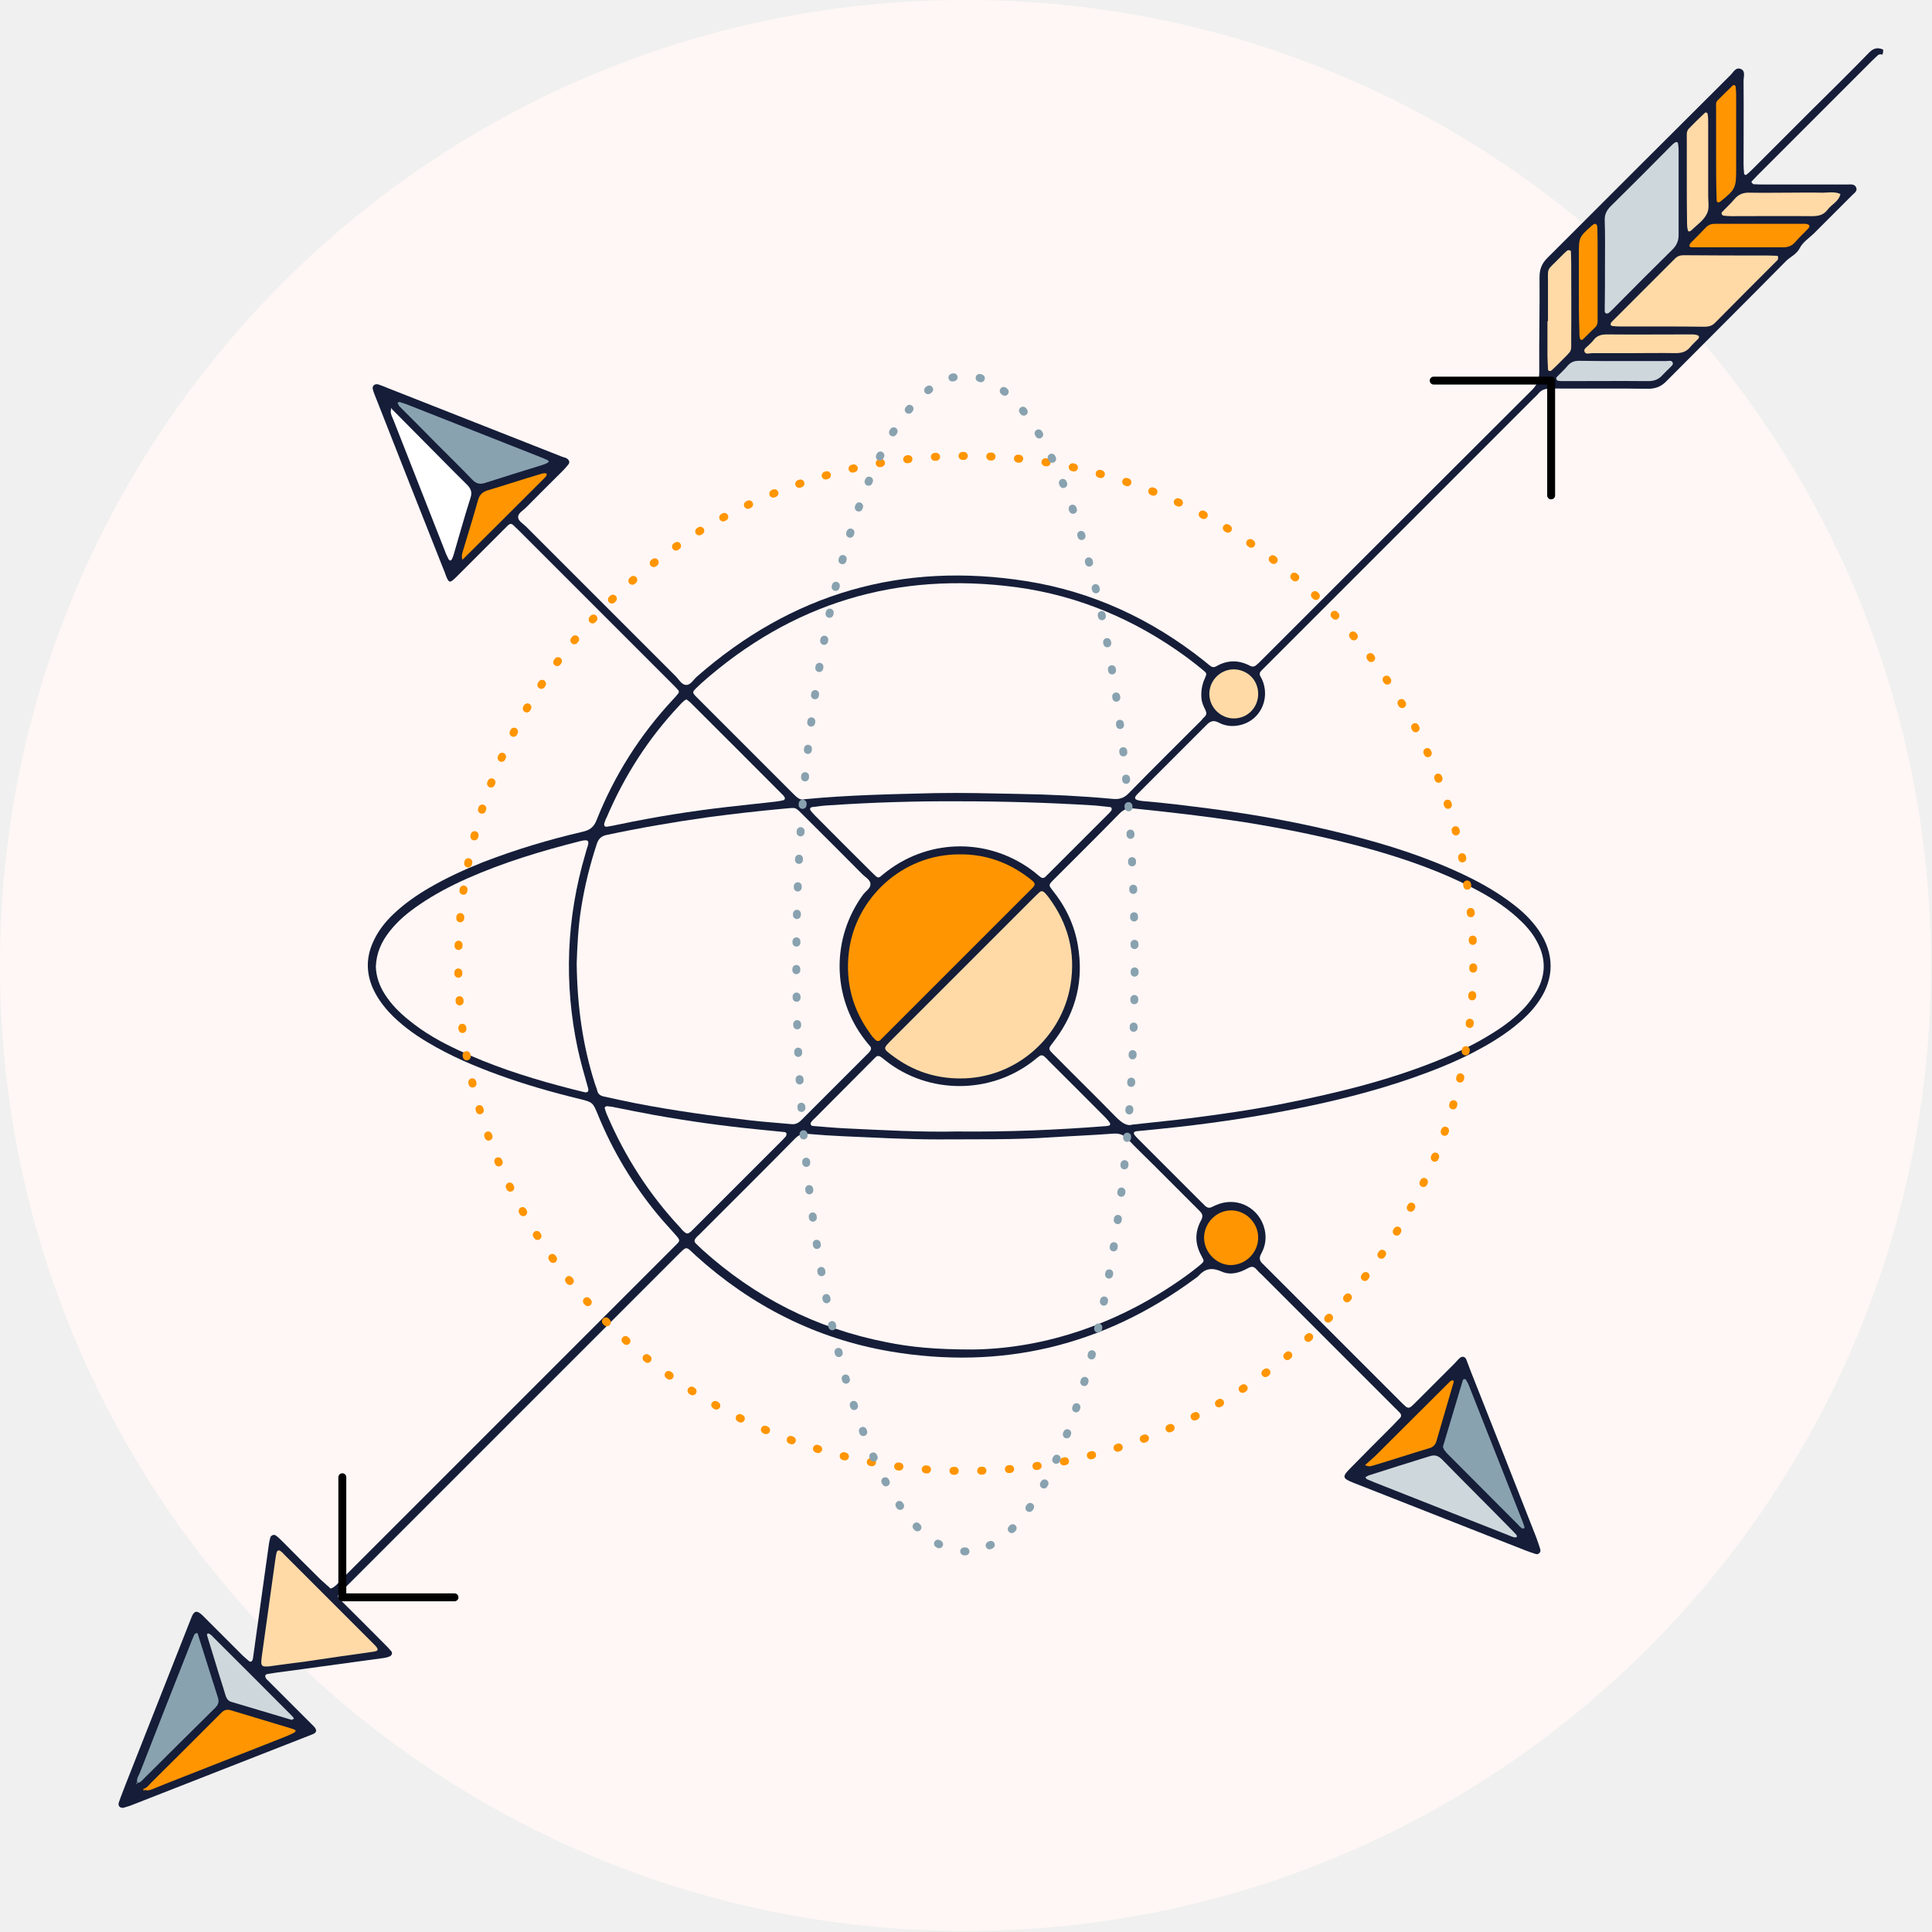
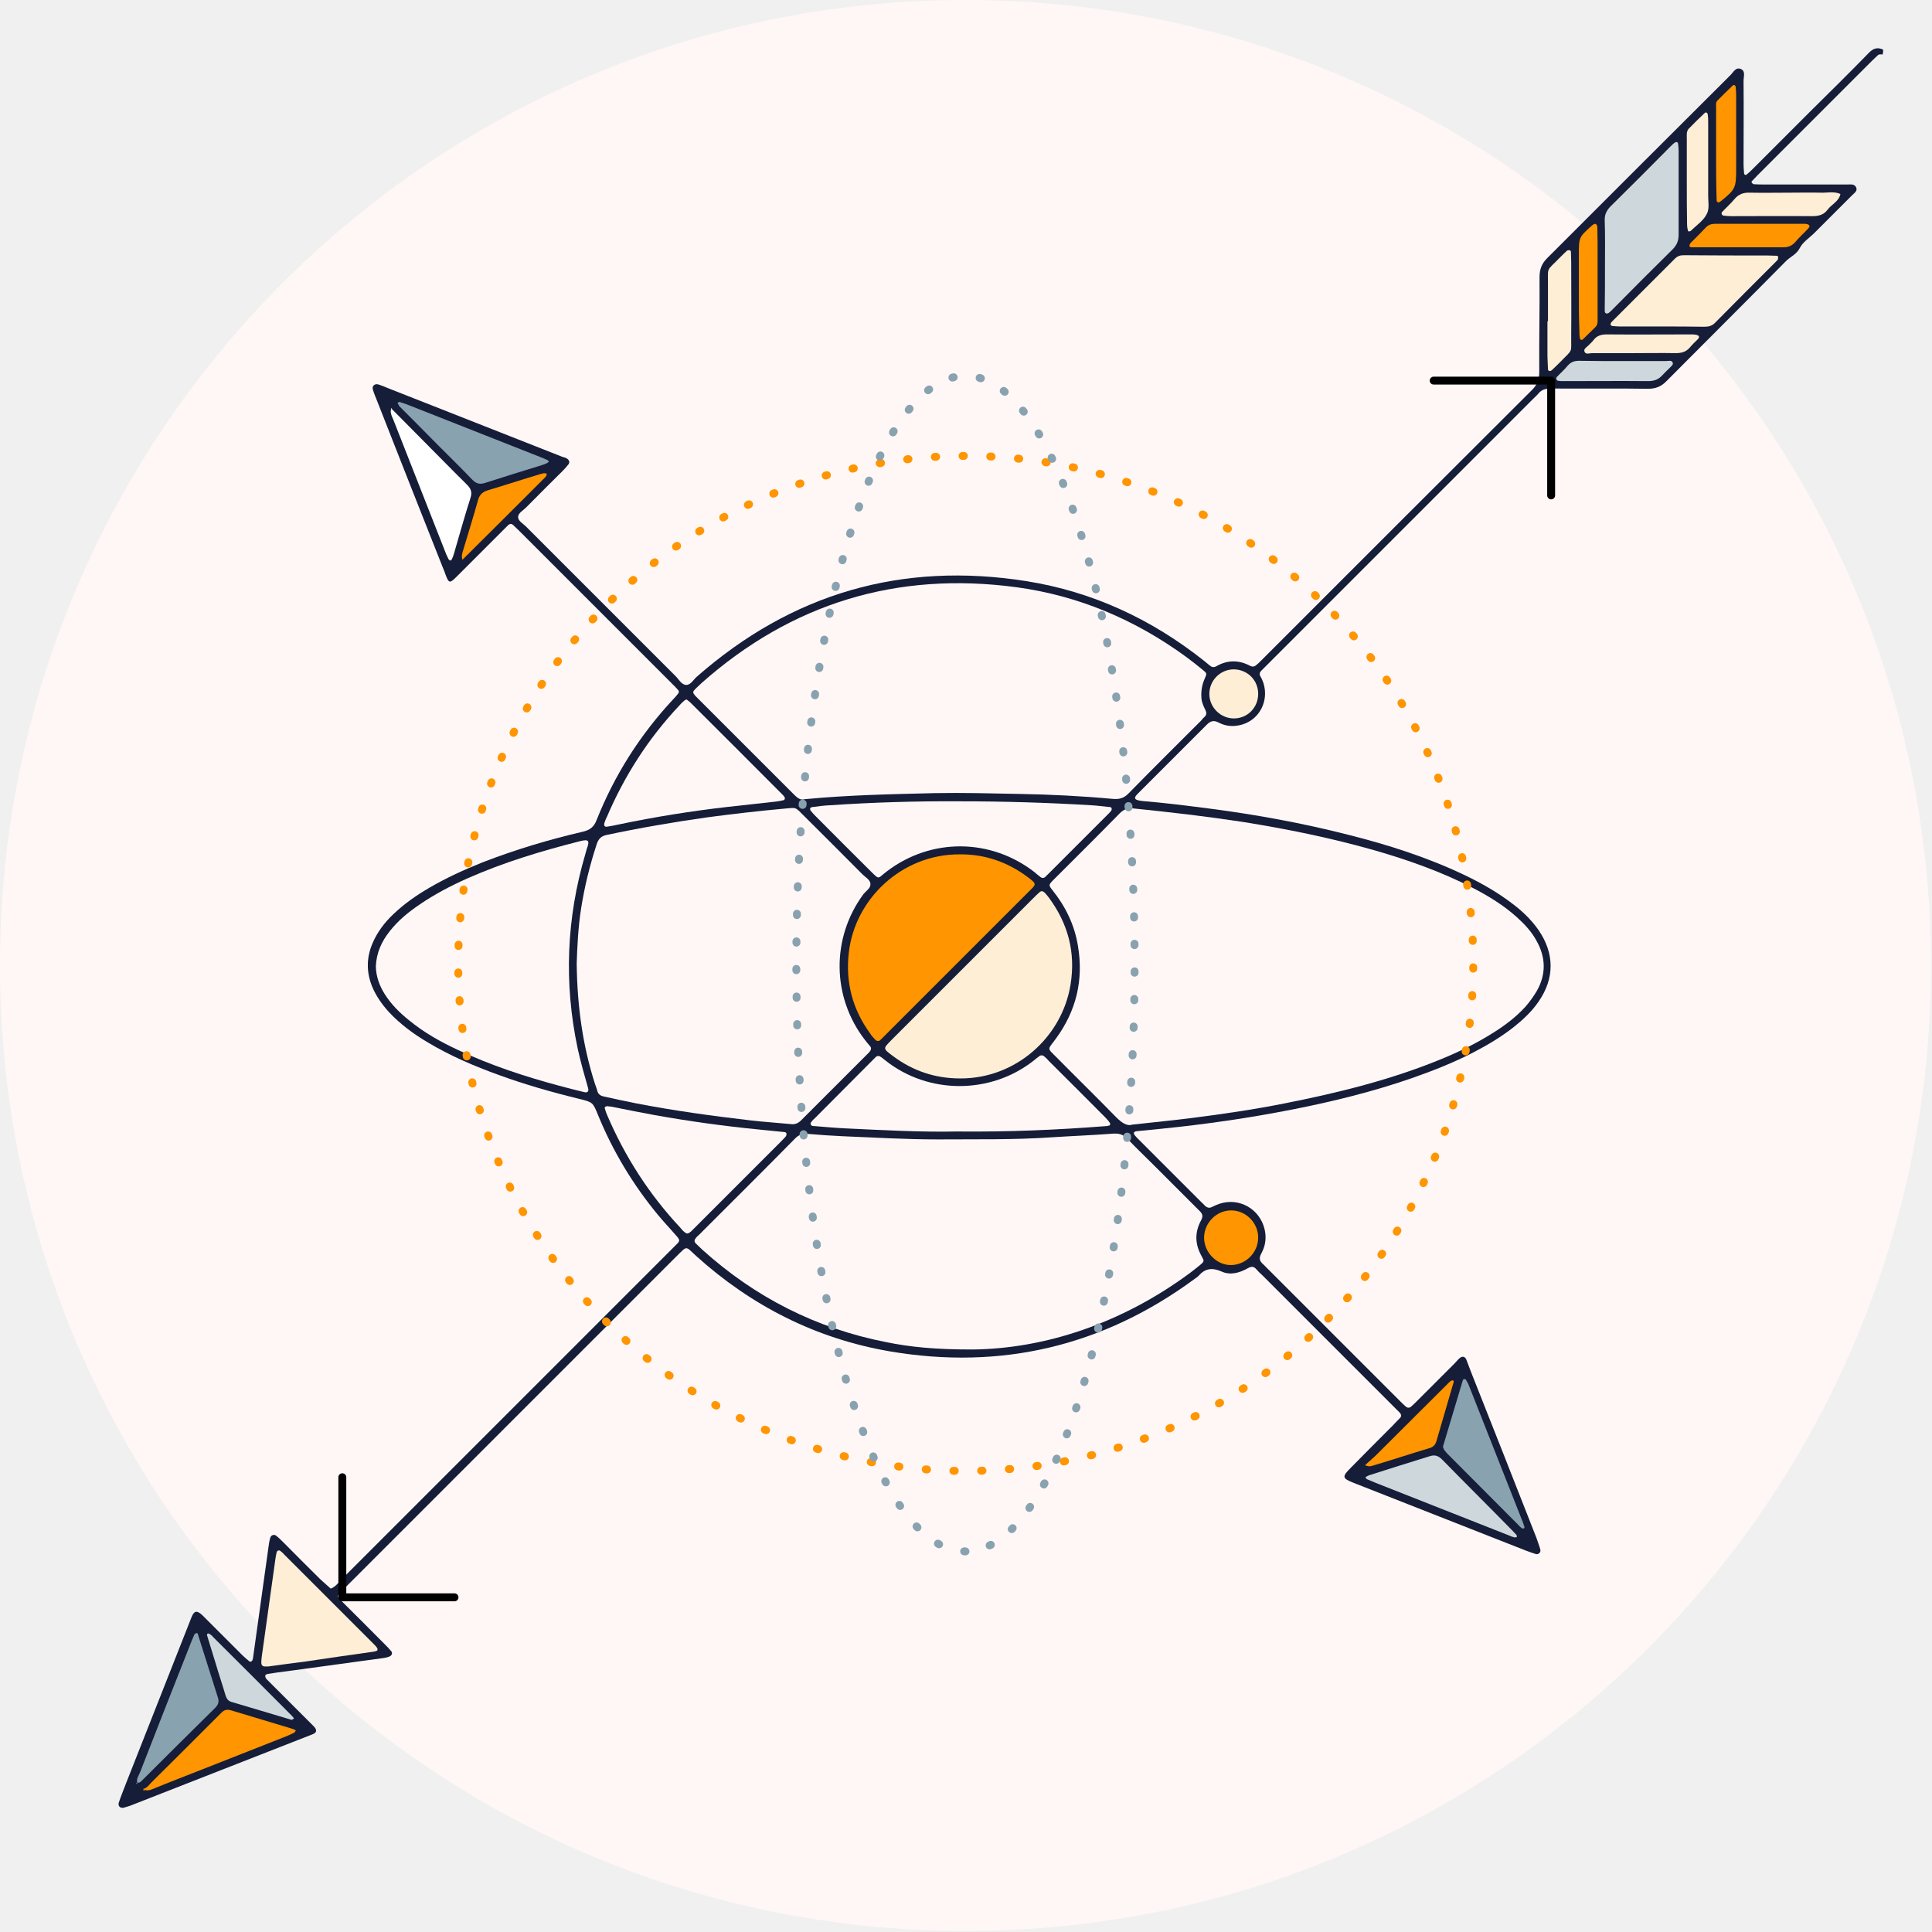
<svg xmlns="http://www.w3.org/2000/svg" width="732" height="732" viewBox="0 0 732 732" fill="none">
  <g clip-path="url(#clip0_1_45)">
    <path d="M365.8 731.6C163.774 731.6 0 567.826 0 365.8C0 163.774 163.774 0 365.8 0C567.826 0 731.6 163.774 731.6 365.8C731.6 567.826 567.826 731.6 365.8 731.6Z" fill="#FFF7F5" />
    <path d="M713.5 18.8C711.3 17.8 709.7 18.3 708 20.1C700.6 27.7 693.1 35.1 685.6 42.5C678.6 49.5 671.6 56.5 664.6 63.5C663.7 64.4 662.8 65.3 661.8 66.1C661.4 66.5 660.8 66.2 660.8 65.6C660.7 64.5 660.6 63.4 660.6 62.3C660.6 51.7 660.7 41.2 660.6 30.6C660.6 29.1 661.4 27 659.7 26.2C657.6 25.2 656.7 27.5 655.5 28.6C632.4 51.6 609.3 74.7 586.2 97.8C584.1 99.9 583.3 102.1 583.3 105C583.4 117 583.1 129 583.2 141C583.2 143.8 582.4 145.8 580.5 147.7C546.2 181.9 511.9 216.2 477.6 250.5C477.1 251 476.7 251.4 476.2 251.8C475.5 252.5 474.7 252.8 473.7 252.3C469.4 250 465.1 250 460.9 252.4C459.9 253 459.1 252.8 458.3 252.1C457.6 251.5 456.8 250.9 456.1 250.3C436.3 234.6 414 224.2 389 220.2C341.7 212.7 300 224.8 264 256.4C262.7 257.5 261.7 259.6 259.9 259.5C258.2 259.4 257.2 257.4 256 256.2C237.1 237.3 218.2 218.4 199.3 199.5C198.2 198.4 196.3 197.4 196.3 195.9C196.3 194.4 198.2 193.4 199.3 192.3C203.9 187.6 208.6 183 213.2 178.4C214 177.6 214.7 176.8 215.4 175.9C216 175.1 215.6 174.3 214.9 173.8C214.4 173.4 213.7 173.3 213.1 173.1C191.1 164.4 169.1 155.8 147.1 147.1C145.9 146.6 144.7 146.1 143.5 145.7C142 145.2 140.8 146.2 141.3 147.7C141.7 149.1 142.3 150.4 142.8 151.7C151 172.7 159.3 193.6 167.6 214.6C168 215.6 168.5 216.7 168.8 217.7C170.1 221.1 170.4 221.1 173.1 218.4C178.8 212.7 184.4 207.1 190.1 201.4C190.9 200.6 191.7 199.8 192.5 199C193.2 198.4 193.8 198.3 194.5 199C195.2 199.7 195.9 200.3 196.6 201C215.9 220.3 235.3 239.7 254.6 259C255.4 259.8 256.2 260.6 256.9 261.4C257.3 261.8 257.3 262.3 257 262.7C256.4 263.5 255.8 264.2 255.1 264.9C242.5 278.4 232.8 293.7 226 310.8C225 313.4 223.4 314.5 220.9 315.1C208 318.1 195.3 321.9 182.9 326.7C175.9 329.5 169.1 332.6 162.6 336.4C157.8 339.2 153.2 342.4 149.1 346.3C145.7 349.5 142.9 353.2 141.1 357.5C138.8 362.9 138.8 368.4 141 373.8C142.5 377.4 144.7 380.5 147.3 383.4C151.6 388 156.6 391.7 162 394.9C170.5 400 179.6 403.9 189 407.3C198.9 410.9 209 413.8 219.3 416.3C224.6 417.6 224.6 417.6 226.6 422.5C232.2 436.2 239.8 448.8 249.2 460.2C251.5 463 254.1 465.7 256.5 468.5C257.6 469.8 257.6 470.2 256.5 471.3C255.6 472.2 254.7 473.1 253.8 474C212.4 515.4 171 556.8 129.6 598.2C128.3 599.5 127.2 601.2 125.3 601.9C124 600.7 122.7 599.6 121.4 598.4C116.7 593.8 112.1 589.1 107.5 584.5C106.6 583.6 105.7 582.7 104.7 581.9C103.9 581.2 102.7 581.6 102.4 582.6C102.2 583.4 102 584.1 101.9 584.9C99.9 599 98 613.1 96 627.2C95.9 627.8 95.9 628.5 95.6 629.1C95.4 629.5 94.9 629.8 94.4 629.4C93.5 628.7 92.7 627.9 91.9 627.2C87.6 622.9 83.3 618.6 79 614.3C78.2 613.5 77.4 612.7 76.6 611.9C74.5 610 73.5 610.3 72.5 612.9C64.2 633.9 56 654.8 47.7 675.8C46.8 678.2 45.8 680.6 45 683C44.6 684.3 45.6 685.2 46.9 684.9C47.7 684.7 48.4 684.4 49.2 684.2C72.3 675.2 95.3 666.1 118.4 657.1C120 656.5 120.2 655.5 119 654.2C113.9 649.1 108.8 644 103.7 638.9C102.8 638 101.9 637.1 101 636.2C100.7 635.9 100.5 635.4 100.5 635C100.5 634.4 101.1 634.3 101.6 634.2C104 633.8 106.3 633.5 108.7 633.2C120.9 631.5 133.1 629.9 145.3 628.2C146.1 628.1 146.9 627.9 147.6 627.6C148.4 627.3 148.8 626.3 148.3 625.7C147.5 624.7 146.6 623.8 145.7 622.9C140.2 617.3 134.6 611.8 129.1 606.3C127.7 604.9 127.7 604.7 129.1 603.2C129.9 602.4 130.7 601.6 131.5 600.8C173 559.3 214.5 517.8 256 476.3C256.1 476.2 256.2 476.1 256.3 476C260.6 471.8 259.6 472.1 263.7 475.8C284.7 494.8 309.2 507.2 337.1 512C379.4 519.2 418.1 510 452.7 484.5C453.2 484.1 453.8 483.8 454.2 483.3C456.6 480.6 459.2 480.2 462.7 481.7C466.1 483.3 469.6 482.3 472.8 480.5C474.2 479.7 475.1 479.8 476.1 481C476.7 481.7 477.4 482.4 478.1 483C494.6 499.5 511.1 516 527.6 532.5C528.5 533.4 529.4 534.3 530.3 535.2C530.9 535.8 531.1 536.6 530.4 537.3C529.5 538.2 528.6 539.1 527.7 540.1C522.4 545.4 517.1 550.7 511.8 556.1C508.4 559.5 508.5 560.1 512.8 561.8C534.5 570.3 556.2 578.9 577.9 587.4C579.2 587.9 580.6 588.4 581.9 588.8C582.9 589.1 583.9 588.1 583.6 587.1C583.2 585.6 582.6 584.1 582.1 582.6C573.9 561.6 565.6 540.7 557.3 519.7C556.7 518.2 556.2 516.7 555.6 515.2C555.1 513.9 554 513.7 553 514.6C552.3 515.2 551.7 516 551 516.7C546.4 521.3 541.7 526 537.1 530.6C536.3 531.4 535.5 532.2 534.7 532.9C534 533.5 533.3 533.5 532.6 532.9C531.9 532.3 531.2 531.6 530.5 530.9C513.5 513.9 496.6 497 479.6 480C479.3 479.7 478.9 479.3 478.6 479C477.2 477.8 476.9 476.7 477.9 474.9C479.5 472 479.9 468.9 479.1 465.6C477.2 458 469.5 453.6 462 456.1C461.1 456.4 460.2 456.8 459.4 457.2C458.2 457.9 457.3 457.6 456.4 456.7C456.1 456.3 455.7 456 455.4 455.7C447.4 447.7 439.3 439.6 431.3 431.6C430.8 431.1 430.4 430.7 430 430.2C429.8 430 429.6 429.6 429.6 429.4C429.6 428.8 430.1 428.7 430.6 428.6C433.6 428.3 436.6 428 439.7 427.7C456.6 426 473.3 423.6 490 420.3C505.2 417.3 520.2 413.6 534.9 408.5C542.9 405.7 550.8 402.6 558.3 398.7C563.7 395.9 568.9 392.8 573.7 389C577.2 386.2 580.5 383.1 583 379.4C589 370.7 589 361.3 583 352.5C580.3 348.6 577 345.4 573.3 342.6C567.6 338.2 561.3 334.6 554.8 331.5C540.7 324.8 526 320.1 510.9 316.3C493.7 311.9 476.2 308.7 458.6 306.4C450 305.3 441.5 304.2 432.9 303.5C432.1 303.4 431.3 303.3 430.6 303C430.1 302.8 429.9 302.3 430.2 301.8C430.5 301.3 431 300.8 431.4 300.4C440 291.8 448.6 283.2 457.2 274.6C458.7 273.1 459.9 272.8 461.8 273.8C464.6 275.3 467.7 275.4 470.7 274.5C477.3 272.5 480.8 265.5 478.7 258.8C478.4 257.9 478 257 477.5 256.2C477.1 255.3 477.3 254.7 477.9 254.1C478.7 253.3 479.5 252.5 480.3 251.7C513.9 218.1 547.5 184.5 581.1 150.9C581.7 150.3 582.3 149.8 582.8 149.2C584.1 147.5 585.8 147.2 587.9 147.2C600.1 147.3 612.2 147.1 624.4 147.3C627.4 147.3 629.5 146.4 631.5 144.3C646.5 129.2 661.6 114.2 676.5 99.1C678.2 97.3 680.6 96.5 681.9 94C683 91.8 685.3 90.3 687.2 88.5C692.1 83.6 696.9 78.8 701.8 73.9C702.6 73.1 703.8 72.4 703.3 71.1C702.7 69.6 701.2 69.9 700 69.9C689.6 69.9 679.2 69.9 668.8 69.9C667.4 69.9 665.9 69.9 664.5 69.8C664.2 69.8 664 69.5 663.8 69.3C663.5 69 663.6 68.7 663.9 68.5C664.6 67.8 665.2 67.1 665.9 66.4C680.4 51.9 694.9 37.4 709.3 23C710 22.3 710.7 21.7 711.4 21C711.9 20.5 712.6 20.5 713.2 20.7C713.5 20.1 713.5 19.5 713.5 18.8Z" fill="#151D38" />
    <path d="M175.2 212.1L175 211.9L175.3 212.2C174.8 211.3 175 210.3 175.2 209.4C177.2 202.7 179.3 196 181.2 189.2C181.8 187.3 182.9 186.4 184.7 185.8C191.4 183.8 198.1 181.6 204.8 179.6C205.3 179.5 205.7 179.3 206.2 179.3C206.5 179.3 206.9 179.3 207.1 179.5C207.2 179.6 207.1 180.1 207 180.3C206.6 180.8 206.2 181.3 205.7 181.7C195.6 191.8 185.4 202 175.2 212.1Z" fill="#FF9500" />
    <path d="M517.2 555C517.3 555.4 517.4 555.4 517.4 555.1C517.3 555.1 517.2 555.2 517.1 555.2C518.4 554 519.7 552.9 521 551.7C530.4 542.3 539.8 533 549.2 523.6C549.5 523.3 550.1 522.9 550.4 523C551 523.1 550.8 523.7 550.6 524.2C548.5 531.4 546.4 538.6 544.3 545.8C543.9 547.3 543.1 548.3 541.5 548.7C534.5 550.8 527.5 553.1 520.5 555.2C519.3 555.6 518.2 555.8 517.2 555Z" fill="#FF9500" />
    <path d="M52 675.4C52 675.5 52 675.7 52 675.8C52 675.9 51.7 675.9 51.7 675.9C51.6 675.6 51.7 675.4 52 675.4C51.6 673.9 52.6 672.7 53.1 671.4C59.5 654.9 66 638.5 72.5 622C72.9 621.1 73.2 620.2 73.6 619.4C73.7 619.1 74 618.9 74.3 618.8C75 618.6 75 619.2 75.1 619.6C77.6 627.5 80.1 635.4 82.6 643.3C83.1 644.9 82.6 646 81.5 647.1C72.3 656.2 63.1 665.3 54 674.4C53.5 674.9 53 675.6 52 675.4Z" fill="#89A2B0" />
    <path d="M54.2 677.8C54.2 678.1 55.1 678 54.5 678.6C54.4 678.3 54.3 678.1 54.2 677.8C55.7 677.5 56.5 676.2 57.5 675.2C65.5 667.3 73.4 659.4 81.3 651.5C82.2 650.6 83.1 649.7 84 648.8C85 647.8 86.1 647.6 87.5 648C95.1 650.3 102.8 652.6 110.4 654.9C110.9 655 111.3 655.2 111.7 655.4C111.8 655.5 112 655.6 112.1 655.6C111.9 655.9 111.8 656.2 111.6 656.4C110.5 657 109.3 657.5 108.1 658C97.3 662.3 86.4 666.5 75.6 670.8C69.8 673.1 64 675.3 58.2 677.7C56.9 678.2 55.6 678.8 54.2 677.8Z" fill="#FF9500" />
    <path d="M148.1 154.6C151.7 158.2 155.3 161.9 158.9 165.5C164.9 171.5 170.8 177.6 176.8 183.5C178.3 185 179 186.3 178.3 188.5C176 195.7 174 202.9 171.9 210.1C171.7 210.7 171.5 211.3 171.2 211.9C171.1 212.1 170.7 212.4 170.6 212.4C170.3 212.3 170.1 212 169.9 211.8C169.6 211.2 169.4 210.6 169.1 210.1C166.5 203.4 163.8 196.7 161.2 190C157.2 179.7 153.1 169.5 149.1 159.2C148.5 157.7 147.6 156.3 148.3 154.6C148.2 154.6 148.1 154.7 148 154.7C148.1 154.7 148.2 154.8 148.2 154.7C148.6 154.4 148.4 155.2 148.1 154.6Z" fill="white" />
    <path d="M429 426.1C426.9 426.8 424.9 425.3 422.8 423.2C415.4 415.6 407.9 408.3 400.5 400.8C396.5 396.8 396.9 397.9 400 393.6C407.8 383 410.6 371.3 408.4 358.3C407.1 350.4 403.7 343.4 398.7 337.2C397.3 335.4 397.3 335.3 398.9 333.6C407.4 325.1 415.9 316.7 424.3 308.1C425.8 306.6 427.3 306.1 429.4 306.3C443.2 307.7 457 309.3 470.8 311.4C487.7 314.1 504.4 317.5 520.9 322.2C533.7 325.9 546.1 330.3 558 336.4C564 339.5 569.7 343 574.7 347.5C577.7 350.2 580.4 353.1 582.3 356.7C585.7 362.9 585.8 369.2 582.3 375.4C581 377.6 579.5 379.7 577.8 381.6C574.3 385.4 570.2 388.5 565.9 391.2C559.9 395 553.7 398.1 547.2 400.8C527.6 409 507.2 414 486.5 418.1C474.9 420.4 463.2 422.1 451.5 423.6C444.3 424.5 437.1 425.2 429 426.1Z" fill="#FFF7F5" />
    <path d="M304.9 302.8C303.1 303.4 301.8 302 300.4 300.6C291.6 291.8 282.8 283 273.9 274.1C270.5 270.7 267.1 267.3 263.7 263.9C262.3 262.4 262.3 262.2 263.7 260.8C264.4 260.1 265.1 259.5 265.8 258.8C300 228.5 339.9 216.4 385.2 222.5C408.7 225.7 430.1 234.8 449.3 248.8C451.5 250.4 453.6 252.1 455.7 253.8C457.3 255.1 457.3 255.2 456.5 257C455.4 259.4 455 261.9 455.2 264.5C455.3 266.1 456 267.6 456.7 269C457.2 270 457.2 270.8 456.4 271.6C455.9 272 455.5 272.5 455.1 273C445.9 282.2 436.7 291.3 427.7 300.5C426 302.3 424.3 302.9 421.8 302.7C409.9 301.6 397.9 301 385.9 300.8C375.3 300.6 364.8 300.3 354.2 300.5C337.9 300.9 321.6 301.2 304.9 302.8Z" fill="#FFF7F5" />
    <path d="M368.5 511.3C354.4 511.3 345 510.4 335.7 508.5C309.2 503.3 286 491.5 266 473.4C265.2 472.6 264.4 471.9 263.6 471.1C262.9 470.4 263.1 469.7 263.7 469C264 468.6 264.3 468.3 264.7 468C276.9 455.8 289.2 443.6 301.3 431.3C302.7 429.9 304.1 429.5 306 429.6C310.5 430 314.9 430.3 319.4 430.5C331.4 431 343.4 431.7 355.3 431.7C369.7 431.6 384.1 431.9 398.5 430.9C406.3 430.4 414.1 430.1 422 429.5C424.1 429.4 425.6 429.9 427.1 431.4C430.4 434.9 433.9 438.2 437.3 441.6C443.1 447.4 448.8 453.1 454.6 458.9C455.6 459.9 455.9 460.8 455.1 462.3C452.6 466.9 452.7 471.4 455.3 476C456.3 477.8 456.3 477.9 454.8 479.2C453.4 480.3 452.1 481.4 450.6 482.5C424.8 501.5 395.8 511 368.5 511.3Z" fill="#FFF7F5" />
    <path d="M218.5 365C218.7 359.2 219 351.6 220.2 344C221.5 335.8 223.5 327.7 226.1 319.8C226.7 318 227.6 316.9 229.6 316.4C242.3 313.7 255 311.5 267.8 309.7C277.5 308.4 287.1 307.3 296.9 306.4C302 306 301 305.5 304.8 309.3C312.2 316.6 319.5 324 326.8 331.3C327.9 332.4 329.7 333.3 329.8 334.9C329.9 336.5 328.2 337.5 327.2 338.7C314.9 355.3 315.1 377.7 327.7 394C328.3 394.8 328.9 395.5 329.5 396.2C330.4 397.1 330 397.9 329.3 398.7C320.7 407.3 312.1 415.9 303.5 424.5C302.4 425.6 301.2 426.1 299.7 425.9C294.6 425.4 289.5 425.1 284.4 424.5C269.8 422.8 255.2 420.8 240.8 418C236.7 417.2 232.7 416.3 228.6 415.4C227.4 415.1 226.6 414.5 226.3 413.3C226.1 412.4 225.7 411.5 225.4 410.6C220.9 396.5 218.7 381.8 218.5 365Z" fill="#FFF7F5" />
    <path d="M142.4 366.2C142.6 361 144.6 356.7 147.6 352.9C150.8 348.8 154.7 345.6 159 342.7C164.7 338.8 170.8 335.6 177.1 332.8C190.9 326.7 205.2 322.4 219.8 318.7C223.3 317.8 223.4 318.7 222.3 321.7C222.1 322.3 222 322.9 221.8 323.5C214.6 347.9 213.6 372.5 218.9 397.4C220 402.4 221.4 407.3 222.8 412.2C223.2 413.5 222.6 414.1 221.4 413.8C218.1 413 214.9 412.2 211.6 411.3C198.6 407.8 185.9 403.6 173.7 397.9C167 394.8 160.6 391.2 154.9 386.5C151.4 383.7 148.2 380.5 145.8 376.7C143.8 373.6 142.5 370 142.4 366.2Z" fill="#FFF7F5" />
    <path d="M363.6 323.7C373 323.6 381.5 326.5 389.1 332.1C393.1 335.1 392.7 334.9 389.6 338C371.5 356.1 353.4 374.2 335.3 392.3C334.7 392.9 334.2 393.4 333.6 394C332.9 394.7 332.1 394.5 331.5 393.8C330.8 393.1 330.2 392.4 329.7 391.6C323 382.4 320.3 372.2 321.6 360.9C323.9 340.6 341.7 323.6 363.6 323.7Z" fill="#FF9500" />
-     <path d="M363.8 408.6C354.4 408.6 345.9 405.8 338.3 400.1C334.4 397.2 334.6 397.3 337.7 394.1C355.7 376.1 373.7 358.1 391.7 340.1C392.4 339.4 393.1 338.7 393.8 338.1C394.5 337.4 395.2 337.6 395.9 338.3C396.4 338.9 397 339.5 397.4 340.1C404.7 350 407.6 360.9 405.6 373.1C402.4 392.9 384.9 408.7 363.8 408.6Z" fill="#FFDAA7" />
+     <path d="M363.8 408.6C354.4 408.6 345.9 405.8 338.3 400.1C334.4 397.2 334.6 397.3 337.7 394.1C355.7 376.1 373.7 358.1 391.7 340.1C392.4 339.4 393.1 338.7 393.8 338.1C394.5 337.4 395.2 337.6 395.9 338.3C396.4 338.9 397 339.5 397.4 340.1C404.7 350 407.6 360.9 405.6 373.1C402.4 392.9 384.9 408.7 363.8 408.6Z" fill="#FFEED6" />
    <path d="M363.6 303.6C380.2 303.6 396.9 304.1 413.5 305.1C415.6 305.2 417.6 305.5 419.7 305.7C420.3 305.8 421.1 305.6 421.2 306.4C421.3 307.1 420.7 307.5 420.3 308C420.2 308.1 420.1 308.2 420 308.3C412.3 316 404.6 323.7 396.9 331.4C396.7 331.6 396.4 331.8 396.2 332.1C395.5 332.8 394.8 332.8 394.1 332.2C393.3 331.6 392.6 331 391.9 330.4C375.4 317.6 352.9 317.4 336.2 330C335.3 330.7 334.4 331.4 333.6 332.1C333 332.6 332.4 332.5 331.9 332C331.3 331.5 330.7 330.9 330.2 330.4C323.1 323.3 315.9 316.2 308.8 309C308.2 308.4 307.7 307.8 307.2 307.2C306.7 306.6 306.9 305.9 307.7 305.8C309.9 305.5 312.1 305.2 314.4 305.1C330.6 304 347.1 303.5 363.6 303.6Z" fill="#FFF7F5" />
    <path d="M362.5 428.7C349.3 429 334.6 428.2 319.9 427.5C315.9 427.3 311.9 426.9 307.9 426.6C307.2 426.5 306.9 425.7 307.3 425.2C307.7 424.7 308.1 424.2 308.6 423.8C315.9 416.4 323.3 409.1 330.6 401.7C330.9 401.4 331.3 401 331.6 400.7C332.4 399.8 333.2 400 334.1 400.7C334.6 401.1 335.1 401.5 335.6 401.9C351.7 414.6 375.2 414.8 391.7 401.8C392.3 401.3 392.9 400.8 393.6 400.3C394.3 399.7 395 399.7 395.7 400.3C396.3 400.8 396.9 401.4 397.4 402C404.5 409.1 411.7 416.2 418.8 423.4C419.5 424.1 420.1 424.8 420.6 425.6C420.7 425.8 420.5 426.4 420.4 426.4C419.8 426.6 419.2 426.7 418.5 426.7C400.4 428.1 382.2 428.9 362.5 428.7Z" fill="#FFF7F5" />
    <path d="M229.9 419.1C230.4 419.2 231 419.2 231.7 419.3C237.2 420.4 242.6 421.5 248.1 422.5C261 424.8 273.9 426.6 287 427.9C290.3 428.2 293.7 428.6 297 428.9C297.5 428.9 298 429.1 298 429.7C298 430 297.9 430.3 297.7 430.6C297.3 431.1 296.8 431.5 296.4 432C285.2 443.2 274 454.4 262.9 465.5C262.6 465.8 262.2 466.2 261.9 466.5C260.6 467.6 260.2 467.6 259.1 466.6C258.6 466.2 258.2 465.7 257.8 465.2C246 452.6 236.8 438.3 230 422.4C229.7 421.7 229.4 420.9 229.2 420.1C228.9 419.6 229.3 419.3 229.9 419.1Z" fill="#FFF7F5" />
    <path d="M260.1 265C260.6 265.4 261.1 265.7 261.5 266.1C273.3 277.8 285 289.6 296.7 301.3C296.9 301.5 297.1 301.8 297.3 302.1C297.5 302.6 297.3 303.1 296.8 303.2C295.9 303.4 294.9 303.6 294 303.7C288 304.4 281.9 305 275.9 305.7C261.9 307.3 248.1 309.5 234.3 312.4C232.9 312.7 231.5 313 230.1 313.2C229.1 313.4 228.7 312.8 229 311.8C229.3 311 229.5 310.3 229.9 309.6C236.6 293.9 245.7 279.7 257.4 267.3C257.9 266.7 258.5 266.1 259.1 265.6C259.4 265.3 259.7 265.2 260.1 265Z" fill="#FFF7F5" />
    <path d="M608.1 100.4C608.1 94.8 608.2 89.2 608 83.6C607.9 81.3 608.7 79.7 610.3 78.1C617.9 70.6 625.5 63 633 55.4C633.6 54.8 634.1 54.3 634.8 53.9C635.2 53.7 635.7 53.8 635.8 54.5C635.9 55.3 636 56.1 636 56.9C636 67.6 636 78.3 636 89C636 91.2 635.3 92.9 633.7 94.5C626.1 102 618.5 109.6 611 117.2C610.5 117.7 610.1 118.1 609.6 118.5C609.4 118.7 609 118.8 608.7 118.8C608.1 118.7 608 118.2 608 117.7C608.1 111.9 608.1 106.2 608.1 100.4Z" fill="#CED8DC" />
-     <path d="M629.5 123.7C624.2 123.7 619 123.7 613.7 123.7C612.7 123.7 611.8 123.6 610.8 123.5C610.3 123.4 610.1 123 610.3 122.5C610.4 122.2 610.6 122 610.9 121.7C618.8 113.8 626.7 105.9 634.6 98C635.6 97 636.6 96.7 638 96.7C648.5 96.8 659.1 96.8 669.6 96.8C670.7 96.8 671.8 96.9 673 96.9C673.4 96.9 673.7 97 673.7 97.4C673.7 97.7 673.7 98 673.6 98.3C673.5 98.6 673.2 98.8 673 99C665.2 106.8 657.4 114.6 649.7 122.4C648.6 123.5 647.3 123.8 645.8 123.8C640.4 123.7 634.9 123.7 629.5 123.7Z" fill="#FFDAA7" />
-     <path d="M101.6 631.4C101.3 631.4 100.9 631.4 100.4 631.4C99.4 631.4 99 630.8 99 629.9C99 629.1 99.1 628.3 99.2 627.5C100.9 615.3 102.6 603.2 104.3 591C104.4 590.1 104.6 589.1 104.8 588.2C105 587.5 105.6 587.2 106.2 587.6C106.7 588 107.2 588.4 107.6 588.9C119 600.3 130.4 611.7 141.8 623.1C142.2 623.5 142.7 624 143 624.6C143.1 624.8 143 625.3 142.9 625.4C142.5 625.6 142 625.7 141.5 625.8C133 627 124.4 628.2 115.9 629.5C111.3 630.1 106.6 630.7 101.6 631.4Z" fill="#FFDAA7" />
+     <path d="M629.5 123.7C624.2 123.7 619 123.7 613.7 123.7C612.7 123.7 611.8 123.6 610.8 123.5C610.3 123.4 610.1 123 610.3 122.5C610.4 122.2 610.6 122 610.9 121.7C618.8 113.8 626.7 105.9 634.6 98C635.6 97 636.6 96.7 638 96.7C648.5 96.8 659.1 96.8 669.6 96.8C670.7 96.8 671.8 96.9 673 96.9C673.4 96.9 673.7 97 673.7 97.4C673.7 97.7 673.7 98 673.6 98.3C673.5 98.6 673.2 98.8 673 99C665.2 106.8 657.4 114.6 649.7 122.4C648.6 123.5 647.3 123.8 645.8 123.8C640.4 123.7 634.9 123.7 629.5 123.7Z" fill="#FFEED6" />
+     <path d="M101.6 631.4C101.3 631.4 100.9 631.4 100.4 631.4C99.4 631.4 99 630.8 99 629.9C99 629.1 99.1 628.3 99.2 627.5C100.9 615.3 102.6 603.2 104.3 591C104.4 590.1 104.6 589.1 104.8 588.2C105 587.5 105.6 587.2 106.2 587.6C106.7 588 107.2 588.4 107.6 588.9C119 600.3 130.4 611.7 141.8 623.1C142.2 623.5 142.7 624 143 624.6C143.1 624.8 143 625.3 142.9 625.4C142.5 625.6 142 625.7 141.5 625.8C133 627 124.4 628.2 115.9 629.5C111.3 630.1 106.6 630.7 101.6 631.4Z" fill="#FFEED6" />
    <path d="M150.6 152.7C150.9 152.5 151.2 152.2 151.4 152.3C152.3 152.6 153.2 152.9 154.1 153.2C171 159.9 187.9 166.5 204.8 173.2C205.7 173.6 206.6 173.9 207.4 174.3C207.6 174.4 207.8 174.7 208 174.9C207.8 175.1 207.5 175.3 207.2 175.5C206.6 175.8 206 176 205.4 176.2C198.3 178.4 191.1 180.6 184 182.9C182 183.6 180.5 183.4 178.9 181.7C174.5 177.1 169.9 172.6 165.4 168.1C160.7 163.3 156 158.6 151.2 153.8C151.1 153.5 150.9 153.1 150.6 152.7Z" fill="#89A2B0" />
    <path d="M517.3 559.7C517.7 559.5 518.1 559.2 518.6 559C526.3 556.5 534.1 554.1 541.8 551.7C543.7 551.1 545 551.6 546.4 553C555.3 562.1 564.4 571.1 573.3 580.2C573.7 580.7 574.2 581.1 574.6 581.6C574.7 581.8 574.7 582.1 574.7 582.4C574.4 582.4 574.1 582.5 573.8 582.5C573 582.3 572.3 582 571.6 581.7C554.7 575 537.8 568.4 520.9 561.7C519.9 561.3 518.8 560.8 517.8 560.4C517.7 560.2 517.5 559.9 517.3 559.7Z" fill="#CED8DC" />
    <path d="M546.7 548.2C546.8 547.7 547 547.2 547.1 546.8C549.4 539 551.8 531.2 554.1 523.4C554.2 523.1 554.3 522.7 554.5 522.6C554.7 522.5 555.2 522.5 555.3 522.6C555.8 523.4 556.3 524.2 556.6 525.1C563.4 542.3 570.2 559.6 577 576.8C577.2 577.4 577.4 578 577.6 578.6C577.6 578.7 577.6 579 577.5 579C577.2 579.1 576.9 579.2 576.7 579.1C576.2 578.7 575.7 578.3 575.3 577.8C566.5 569 557.7 560.1 548.9 551.3C548.3 550.7 547.8 550.2 547.3 549.5C547 549.1 546.9 548.6 546.7 548.2Z" fill="#89A2B0" />
-     <path d="M678.3 73C682.1 73 685.9 72.9 689.8 73C692.3 73.1 694.9 72.4 697.3 73.5C696.7 76.4 693.9 77.4 692.4 79.5C690.9 81.5 688.9 81.9 686.5 81.9C676.3 81.8 666.1 81.9 655.9 81.9C654.9 81.9 654 81.8 653 81.7C652.4 81.6 652 80.7 652.5 80.3C654 78.7 655.7 77.2 657.1 75.5C658.7 73.6 660.5 72.9 663 73C668.1 73.1 673.2 73 678.3 73Z" fill="#FFDAA7" />
-     <path d="M586.3 121.7C586.4 121.7 586.4 121.7 586.5 121.7C586.5 117.4 586.5 113.1 586.5 108.8C586.6 100.5 585.5 103.3 591.3 97.3C592.1 96.5 592.9 95.7 593.7 95C593.9 94.8 594.3 94.8 594.6 94.8C595 94.8 595.2 95.1 595.2 95.5C595.2 96.8 595.3 98 595.3 99.3C595.3 108.5 595.4 117.8 595.3 127C595.2 134.2 596.2 131.9 591 137.3C590 138.3 589 139.3 587.9 140.3C587.3 140.8 586.5 140.6 586.5 139.9C586.4 138.3 586.4 136.7 586.3 135.1C586.3 130.6 586.3 126.2 586.3 121.7Z" fill="#FFDAA7" />
+     <path d="M678.3 73C682.1 73 685.9 72.9 689.8 73C692.3 73.1 694.9 72.4 697.3 73.5C696.7 76.4 693.9 77.4 692.4 79.5C690.9 81.5 688.9 81.9 686.5 81.9C676.3 81.8 666.1 81.9 655.9 81.9C654.9 81.9 654 81.8 653 81.7C652.4 81.6 652 80.7 652.5 80.3C654 78.7 655.7 77.2 657.1 75.5C658.7 73.6 660.5 72.9 663 73C668.1 73.1 673.2 73 678.3 73Z" fill="#FFEED6" />
+     <path d="M586.3 121.7C586.4 121.7 586.4 121.7 586.5 121.7C586.5 117.4 586.5 113.1 586.5 108.8C586.6 100.5 585.5 103.3 591.3 97.3C592.1 96.5 592.9 95.7 593.7 95C593.9 94.8 594.3 94.8 594.6 94.8C595 94.8 595.2 95.1 595.2 95.5C595.2 96.8 595.3 98 595.3 99.3C595.3 108.5 595.4 117.8 595.3 127C595.2 134.2 596.2 131.9 591 137.3C590 138.3 589 139.3 587.9 140.3C587.3 140.8 586.5 140.6 586.5 139.9C586.4 138.3 586.4 136.7 586.3 135.1C586.3 130.6 586.3 126.2 586.3 121.7Z" fill="#FFEED6" />
    <path d="M658.9 93.7C655.7 93.7 652.5 93.7 649.3 93.7C646.6 93.7 643.9 93.7 641.2 93.7C640.8 93.7 640.1 93.7 640.1 93.1C640.1 92.7 640.4 92.2 640.7 91.9C642.6 90 644.5 88.1 646.4 86.1C647.4 85.1 648.5 84.8 649.8 84.8C661.1 84.8 672.4 84.8 683.7 84.8C684.3 84.8 685.1 84.9 685.4 85.3C685.9 85.9 685.2 86.4 684.8 86.9C683.3 88.5 681.6 90 680.2 91.7C678.8 93.3 677.2 93.8 675.1 93.7C669.8 93.7 664.4 93.7 658.9 93.7Z" fill="#FF9500" />
    <path d="M110.6 651.6C110.4 651.6 110.3 651.6 110.1 651.5C102.6 649.3 95.1 647 87.6 644.8C86.4 644.4 85.9 643.6 85.5 642.5C84.3 638.4 82.9 634.3 81.7 630.2C80.7 626.8 79.6 623.5 78.6 620.1C78.5 619.7 78.2 619.1 78.8 618.9C79.1 618.8 79.6 619.2 80 619.5C80.3 619.7 80.5 619.9 80.7 620.2C90.5 630 100.4 639.8 110.2 649.7C110.5 650 110.9 650.4 111.2 650.8C111.3 650.9 111.4 651.2 111.3 651.2C111.1 651.3 110.8 651.5 110.6 651.6Z" fill="#CED8DC" />
-     <path d="M639.1 68.8C639.1 63.4 639.1 58 639.1 52.5C639.1 51.2 638.9 49.8 639.8 48.8C641.8 46.7 643.8 44.8 645.9 42.8C646.3 42.4 646.9 42.7 647 43.2C647.2 44.3 647.2 45.4 647.2 46.5C647.2 55.7 647.2 65 647.2 74.2C647.2 76.4 647.7 78.9 646.8 80.8C645.6 83.5 642.8 85.3 640.7 87.4C640.6 87.5 640.4 87.5 640.3 87.6C639.9 87.8 639.6 87.7 639.5 87.3C639.3 86.5 639.2 85.8 639.2 85C639.1 79.6 639.1 74.2 639.1 68.8Z" fill="#FFDAA7" />
+     <path d="M639.1 68.8C639.1 63.4 639.1 58 639.1 52.5C639.1 51.2 638.9 49.8 639.8 48.8C641.8 46.7 643.8 44.8 645.9 42.8C646.3 42.4 646.9 42.7 647 43.2C647.2 44.3 647.2 45.4 647.2 46.5C647.2 55.7 647.2 65 647.2 74.2C647.2 76.4 647.7 78.9 646.8 80.8C645.6 83.5 642.8 85.3 640.7 87.4C640.6 87.5 640.4 87.5 640.3 87.6C639.9 87.8 639.6 87.7 639.5 87.3C639.3 86.5 639.2 85.8 639.2 85C639.1 79.6 639.1 74.2 639.1 68.8Z" fill="#FFEED6" />
    <path d="M456.2 469.2C456.1 463.5 460.7 458.7 466.3 458.6C471.9 458.5 476.7 463.2 476.7 468.9C476.7 474.4 472.3 479 466.8 479.3C461.4 479.6 456.4 474.9 456.2 469.2Z" fill="#FF9500" />
    <path d="M650.2 58C650.2 52.3 650.2 46.5 650.2 40.8C650.2 39.9 650 38.8 650.7 38.1C652.6 36.2 654.5 34.3 656.5 32.4C656.9 32 657.5 32.3 657.6 32.8C657.7 33.9 657.8 35 657.8 36.1C657.8 45.3 657.8 54.6 657.8 63.8C657.8 71.2 657.6 71.7 651.9 76.3C651.7 76.5 651.3 76.7 651.1 76.7C650.5 76.6 650.4 76.2 650.4 75.7C650.2 69.8 650.2 63.9 650.2 58Z" fill="#FF9500" />
    <path d="M615.1 136.8C620.5 136.8 625.9 136.8 631.3 136.8C632.2 136.8 633.4 136.3 633.8 137.5C634 138.3 633.1 138.8 632.6 139.4C631.7 140.3 630.7 141.2 629.9 142.1C628.4 143.8 626.7 144.4 624.4 144.4C613.7 144.3 603.1 144.4 592.4 144.4C591.8 144.4 591.1 144.4 590.5 144.3C589.8 144.3 589.4 143.4 589.8 142.9C591.2 141.4 592.8 140 594.1 138.4C595.3 137.1 596.6 136.7 598.3 136.7C603.9 136.8 609.5 136.8 615.1 136.8Z" fill="#CED8DC" />
-     <path d="M619 133.8C613.7 133.8 608.5 133.8 603.2 133.8C602.2 133.8 600.7 134.5 600.3 133.1C600 132.2 601.2 131.5 601.8 130.9C602.5 130.2 603.2 129.6 603.8 128.8C605.1 127.1 606.8 126.7 608.9 126.7C619.4 126.8 630 126.7 640.5 126.7C641.1 126.7 641.8 126.7 642.4 126.8C642.8 126.9 643.4 127 643.6 127.3C643.9 127.7 643.6 128.2 643.3 128.5C642.3 129.5 641.2 130.5 640.3 131.6C638.8 133.4 637 133.8 634.8 133.8C629.6 133.7 624.3 133.8 619 133.8Z" fill="#FFDAA7" />
-     <path d="M476.7 262.7C476.8 268 472.7 272.2 467.5 272.2C462.5 272.2 458.3 268.1 458.2 263.1C458.1 257.9 462.3 253.6 467.5 253.6C472.6 253.7 476.6 257.6 476.7 262.7Z" fill="#FFDAA7" />
+     <path d="M619 133.8C613.7 133.8 608.5 133.8 603.2 133.8C602.2 133.8 600.7 134.5 600.3 133.1C600 132.2 601.2 131.5 601.8 130.9C602.5 130.2 603.2 129.6 603.8 128.8C605.1 127.1 606.8 126.7 608.9 126.7C619.4 126.8 630 126.7 640.5 126.7C641.1 126.7 641.8 126.7 642.4 126.8C642.8 126.9 643.4 127 643.6 127.3C643.9 127.7 643.6 128.2 643.3 128.5C642.3 129.5 641.2 130.5 640.3 131.6C638.8 133.4 637 133.8 634.8 133.8C629.6 133.7 624.3 133.8 619 133.8Z" fill="#FFEED6" />
+     <path d="M476.7 262.7C476.8 268 472.7 272.2 467.5 272.2C462.5 272.2 458.3 268.1 458.2 263.1C458.1 257.9 462.3 253.6 467.5 253.6C472.6 253.7 476.6 257.6 476.7 262.7Z" fill="#FFEED6" />
    <path d="M598.2 110C598.2 105.5 598.2 101.1 598.2 96.6C598.2 89.9 598.2 89.9 603.1 85.5C603.2 85.4 603.3 85.3 603.5 85.2C603.9 84.9 604.3 84.6 604.8 85C605 85.2 605.1 85.5 605.2 85.8C605.2 87.9 605.3 90 605.3 92C605.3 101.4 605.3 110.9 605.3 120.3C605.3 121.6 605.5 122.9 604.5 123.9C602.9 125.5 601.3 127 599.7 128.6C599.2 129 598.7 128.7 598.6 128.2C598.4 127.3 598.4 126.3 598.4 125.3C598.2 120.2 598.2 115.1 598.2 110Z" fill="#FF9500" />
    <path d="M129.7 559.7V605.2H172.2" stroke="black" stroke-width="3" stroke-miterlimit="10" stroke-linecap="round" stroke-linejoin="round" />
    <path d="M587.7 187.7V144.2H543.2" stroke="black" stroke-width="3" stroke-miterlimit="10" stroke-linecap="round" stroke-linejoin="round" />
    <path d="M229.928 501.002C154.831 425.905 154.831 304.149 229.928 229.052C305.025 153.955 426.781 153.955 501.878 229.052C576.976 304.149 576.976 425.905 501.878 501.002C426.781 576.1 305.025 576.1 229.928 501.002Z" stroke="#FF9500" stroke-width="3" stroke-linecap="round" stroke-linejoin="round" stroke-dasharray="0.5 10.01" />
    <path d="M365.8 587.8C330.399 587.8 301.7 488.094 301.7 365.1C301.7 242.106 330.399 142.4 365.8 142.4C401.201 142.4 429.9 242.106 429.9 365.1C429.9 488.094 401.201 587.8 365.8 587.8Z" stroke="#89A2B0" stroke-width="3" stroke-linecap="round" stroke-linejoin="round" stroke-dasharray="0.5 9.95" />
  </g>
  <defs>
    <clipPath id="clip0_1_45">
      <rect width="731.6" height="731.6" fill="white" />
    </clipPath>
  </defs>
</svg>
